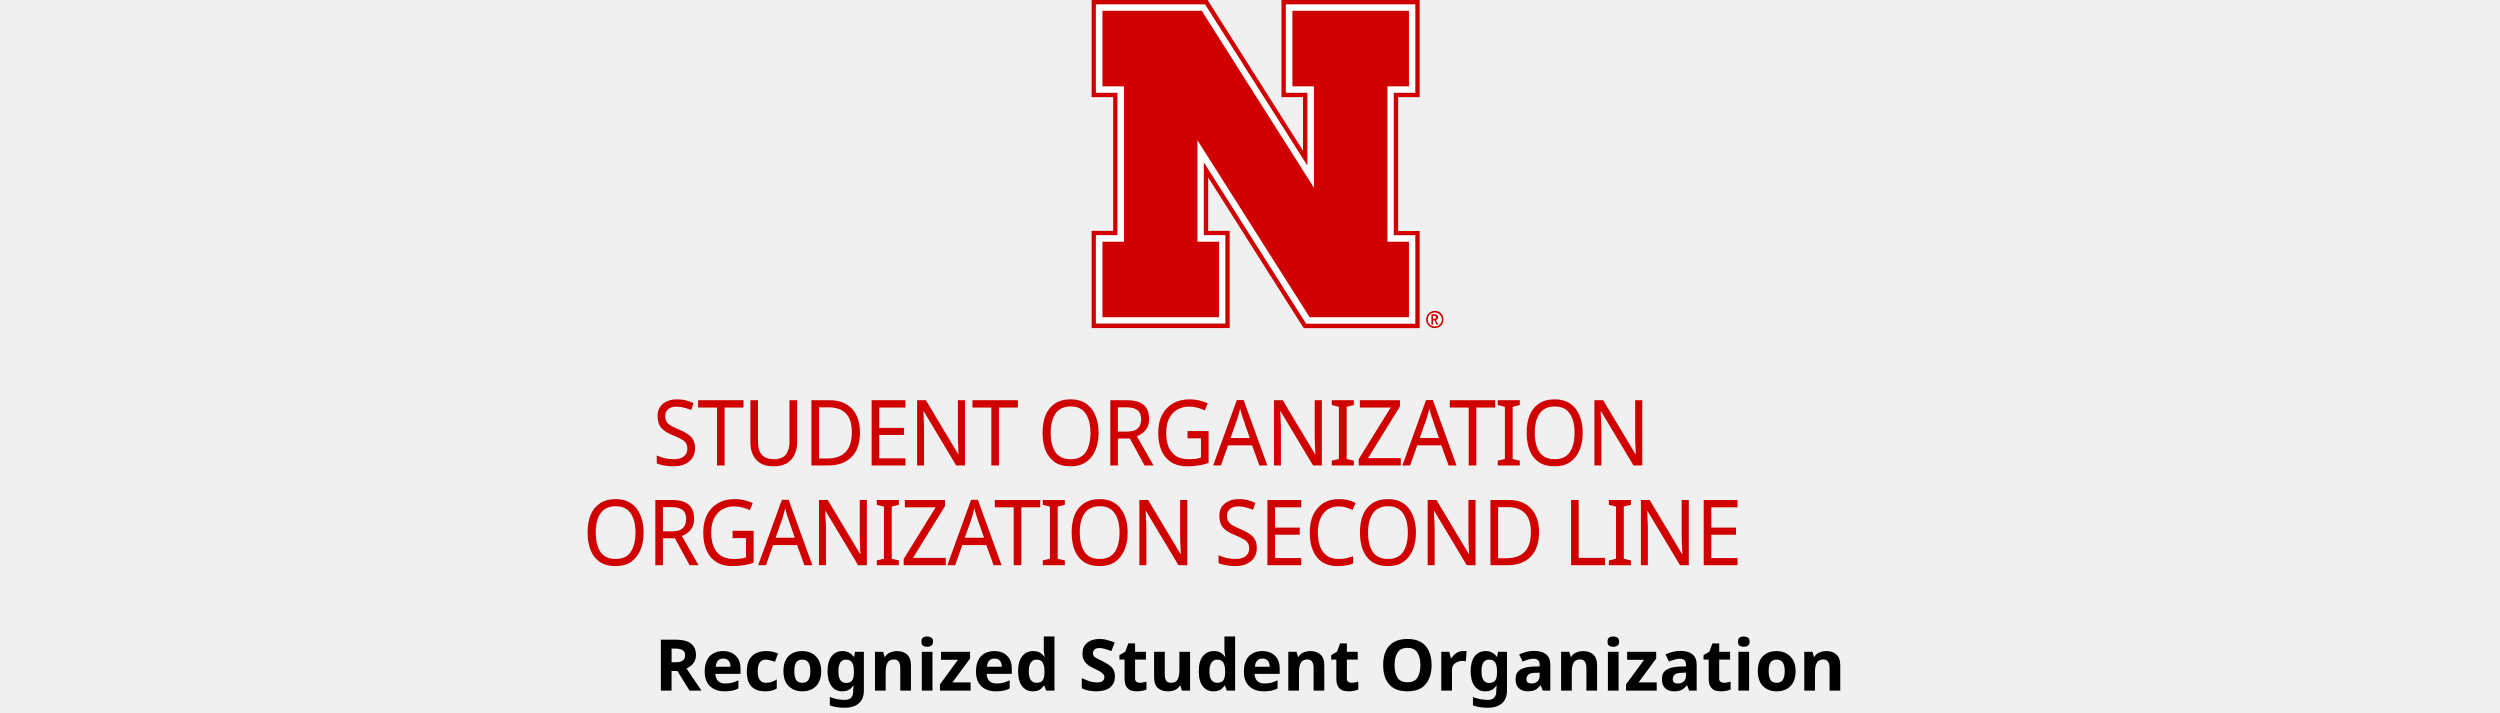
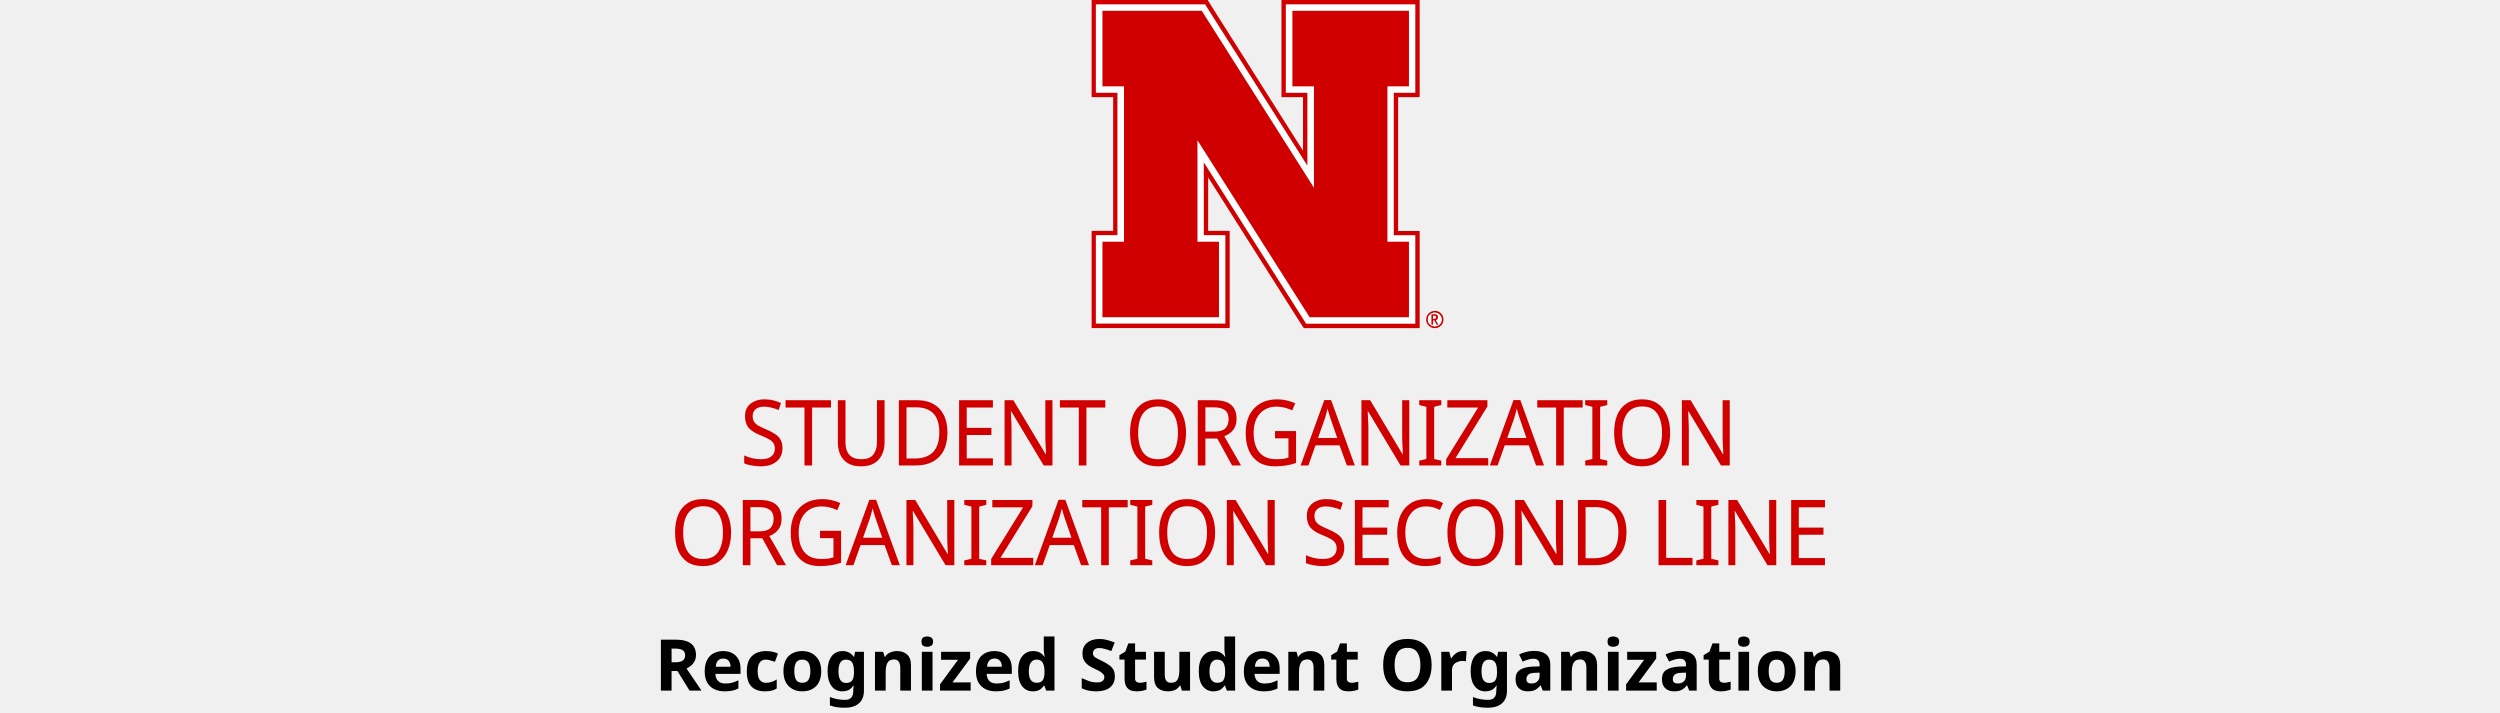
<svg xmlns="http://www.w3.org/2000/svg" data-name="v_student_org_2" viewBox="0 0 219.26 62.53">
  <g>
    <path class="n_main_color" d="M125.84,28.62c-.34,0-.61-.26-.61-.6s.27-.6,.61-.6c.32,0,.6,.28,.6,.6s-.27,.6-.6,.6m.02-1.36c-.44,0-.78,.34-.78,.76s.34,.76,.76,.76,.76-.34,.76-.76-.34-.76-.74-.76" fill="#d00000" />
    <path class="n_secondary_color" d="M125.84,28.62c-.34,0-.61-.26-.61-.6s.27-.6,.61-.6c.32,0,.6,.28,.6,.6,0,.34-.27,.6-.6,.6" fill="#fff" />
    <g>
      <path class="n_secondary_color" d="M106.91,21.2v6.62h-10.22v-6.62h1.89V7.57h-1.89V.95h8.71l9.84,15.52V7.57h-1.89V.95h10.22V7.57h-1.89v13.63h1.89v6.62h-8.71l-9.84-15.52v8.9h1.89ZM123.57,.38h-10.79v7.76h1.89v6.38L105.87,.64l-.15-.27h-9.6v7.76h1.89v12.49h-1.89v7.76h11.36v-7.76h-1.89v-6.38l8.8,13.88,.17,.27h9.58v-7.76h-1.89V8.14h1.89V.38h-.57Z" fill="#fff" />
      <polygon class="n_main_color" points="115.24 16.47 105.4 .95 96.69 .95 96.69 7.57 98.58 7.57 98.58 21.2 96.69 21.2 96.69 27.82 106.91 27.82 106.91 21.2 105.02 21.2 105.02 12.3 114.86 27.82 123.57 27.82 123.57 21.2 121.68 21.2 121.68 7.57 123.57 7.57 123.57 .95 113.35 .95 113.35 7.57 115.24 7.57 115.24 16.47" fill="#d00000" />
      <path class="n_main_color" d="M124.13,.95v7.19h-1.89v12.49h1.89v7.76h-9.58l-.17-.27-8.8-13.88v6.38h1.89v7.76h-11.36v-7.76h1.89V8.14h-1.89V.38h9.58l.17,.27,8.8,13.87v-6.38h-1.89V.38h11.36V.95Zm-.57-.95h-11.17V8.52h1.89v4.7L106.19,.44l-.27-.44h-10.18V8.52h1.89v11.73h-1.89v8.52h12.11v-8.52h-1.89v-4.69l8.1,12.78,.29,.44h10.16v-8.52h-1.89V8.52h1.89V0h-.94Zm2.2,27.96h.07c.07-.02,.11-.05,.11-.15,0-.06-.02-.09-.07-.11h-.19v.26h.08Zm-.23-.4h.27c.11,0,.15,0,.21,.04,.07,.04,.11,.11,.11,.21,0,.08-.02,.13-.06,.19-.02,.04-.05,.04-.11,.08h-.02l.21,.4h-.15l-.19-.38h-.11v.38h-.15v-.91Z" fill="#d00000" />
    </g>
  </g>
-   <text style="text-align: center; transform-origin: center center;" text-anchor="middle" transform="scale(.93 1)" class="text_main_color" fill="#d00000" font-family="Oswald-Medium, Oswald" font-size="8" letter-spacing="-.02em">
-     <tspan class="student_org_first_line" x="109.63" y="40.82">STUDENT ORGANIZATION</tspan>
-     <tspan class="student_org_second_line" x="109.63" y="49.57">ORGANIZATION SECOND LINE</tspan>
+   <text style="text-align: center;" text-anchor="middle" transform="translate(109.63,0) scale(.93 1)" class="text_main_color" fill="#d00000" font-family="Oswald-Medium, Oswald" font-size="8" letter-spacing="-.02em">
+     <tspan class="student_org_first_line" x="0" y="40.82">STUDENT ORGANIZATION</tspan>
+     <tspan class="student_org_second_line" x="0" y="49.57">ORGANIZATION SECOND LINE</tspan>
  </text>
-   <text style="text-align: center; transform-origin: center center;" text-anchor="middle" class="text_secondary_color" fill="#000" font-family="SourceSerif4-SemiboldIt, 'Source Serif 4'" font-size="6.25" font-weight="700" letter-spacing="0em">
-     <tspan x="109.63" y="60.57">Recognized Student Organization</tspan>
+   <text style="text-align: center;" text-anchor="middle" transform="translate(109.63,0)" class="text_secondary_color" fill="#000" font-family="SourceSerif4-SemiboldIt, 'Source Serif 4'" font-size="6.25" font-weight="700" letter-spacing="0em">
+     <tspan x="0" y="60.57">Recognized Student Organization</tspan>
  </text>
</svg>
